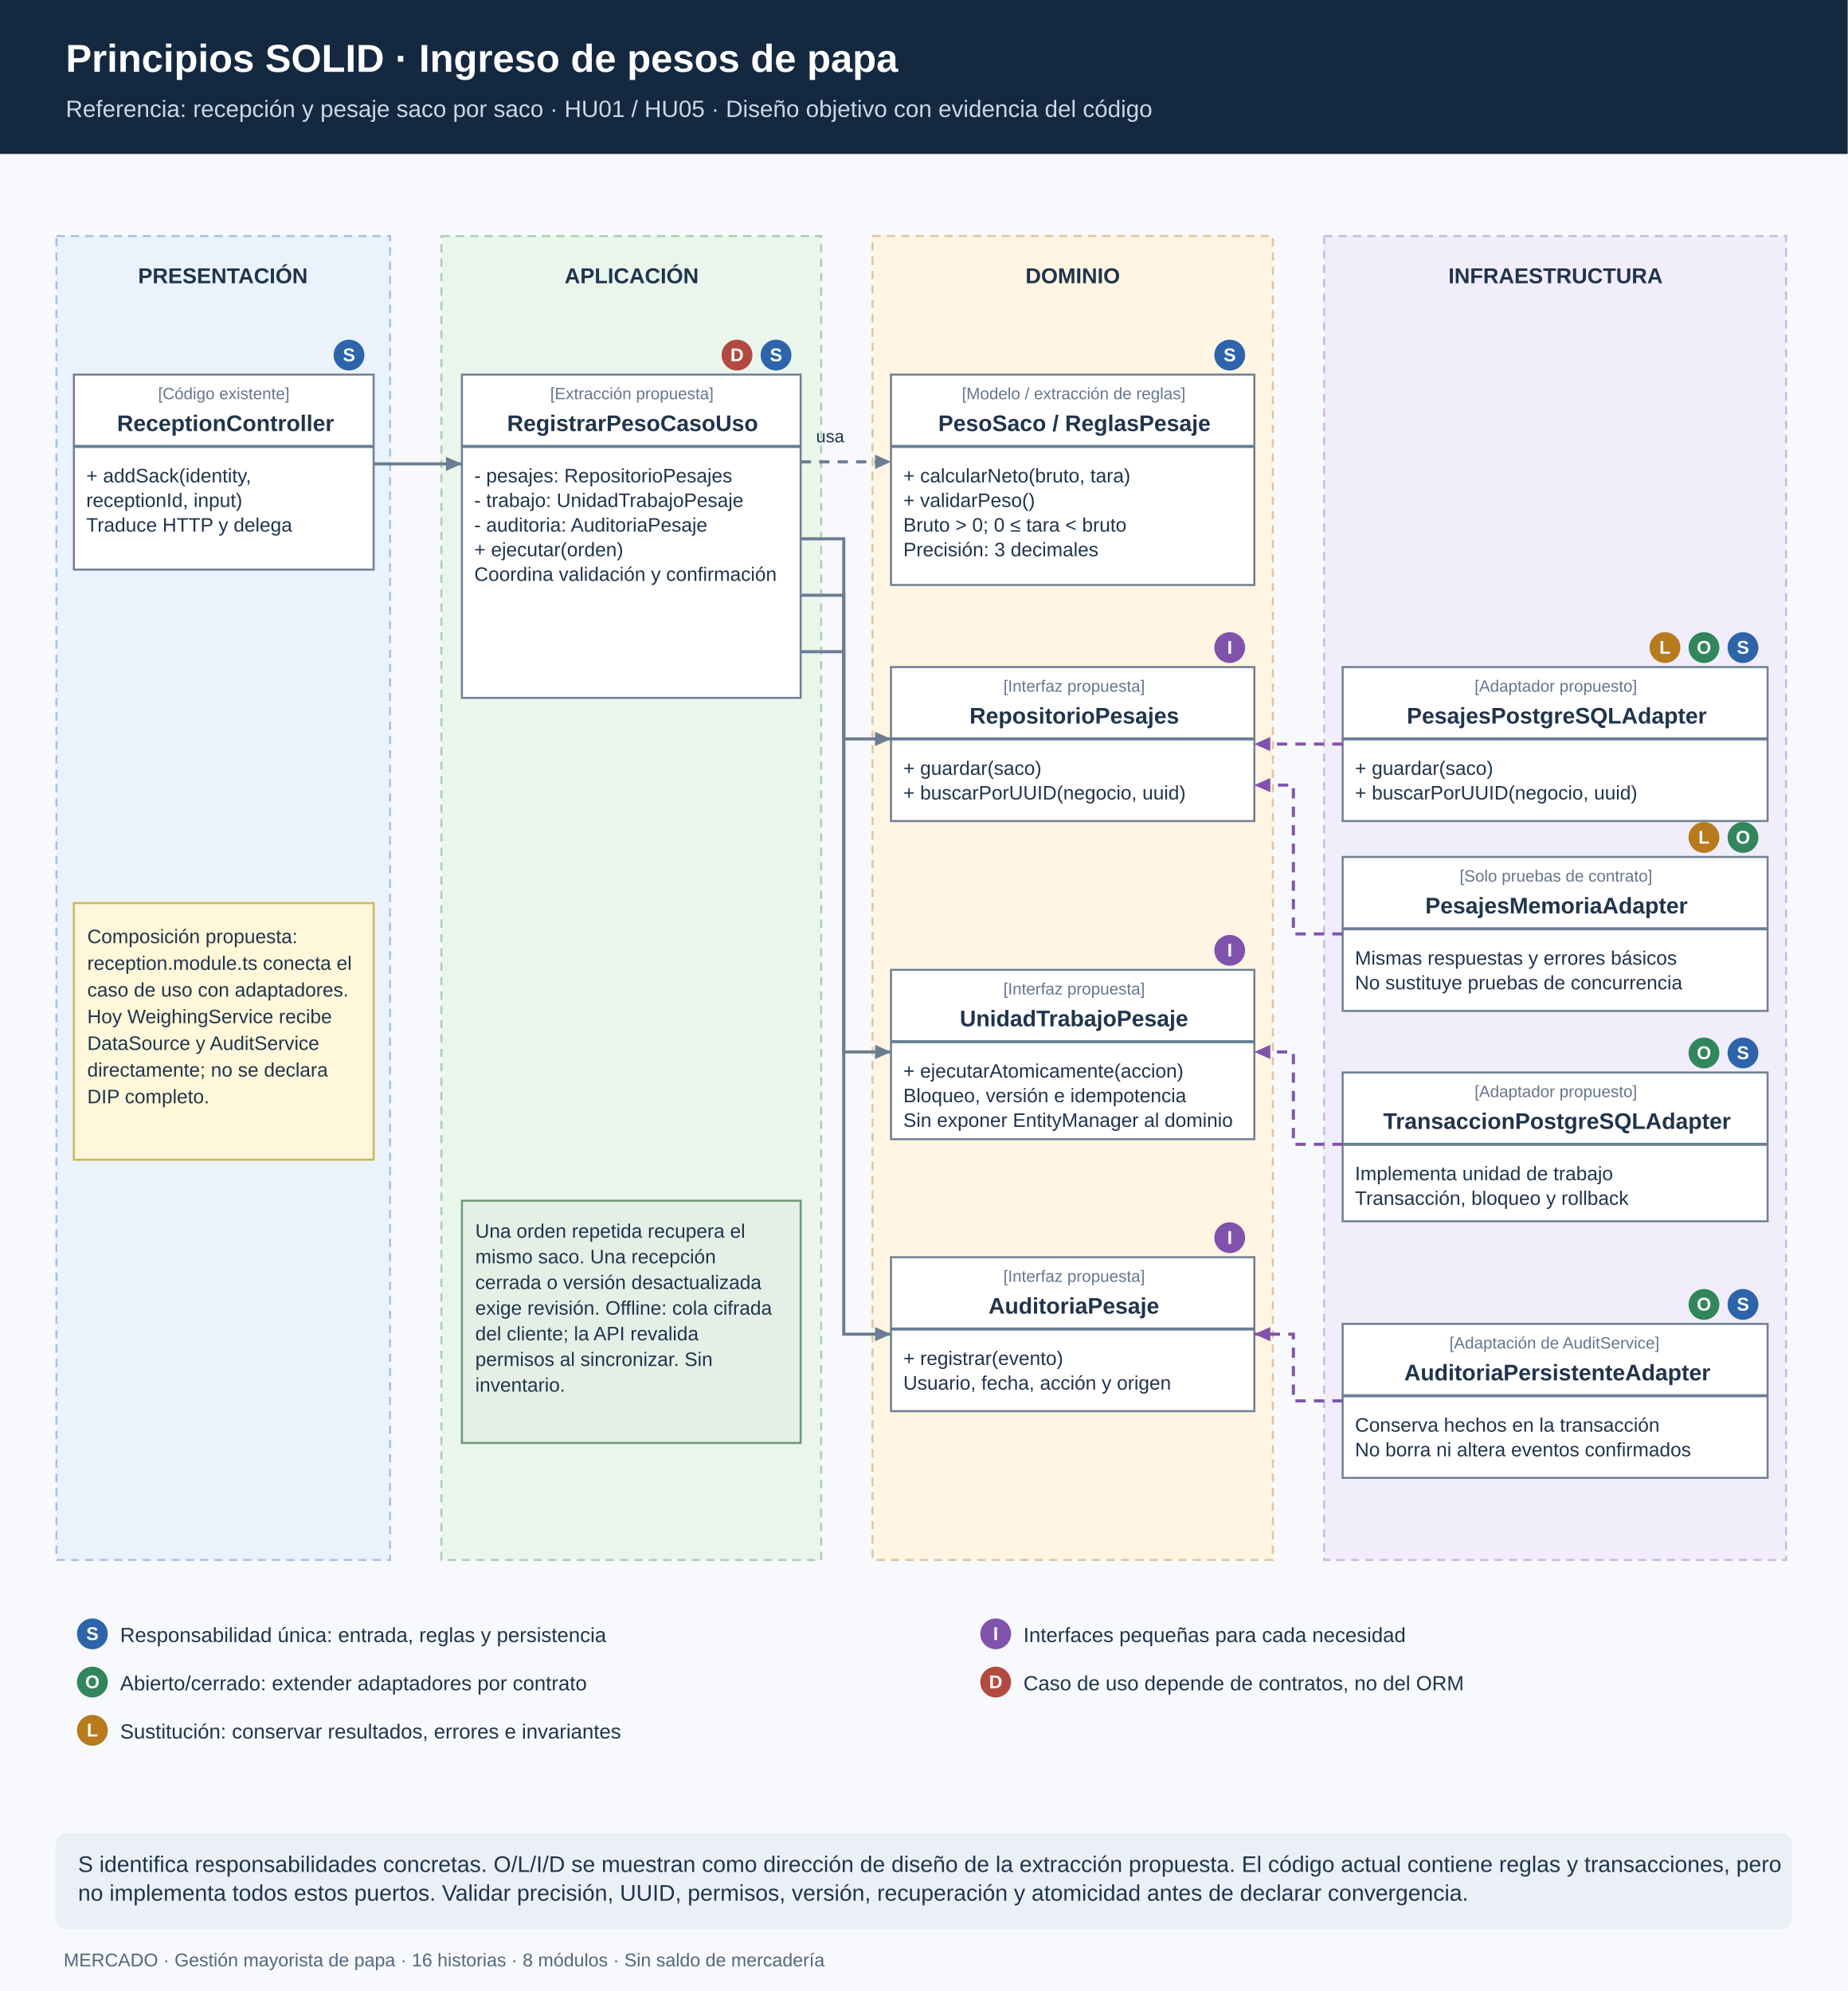
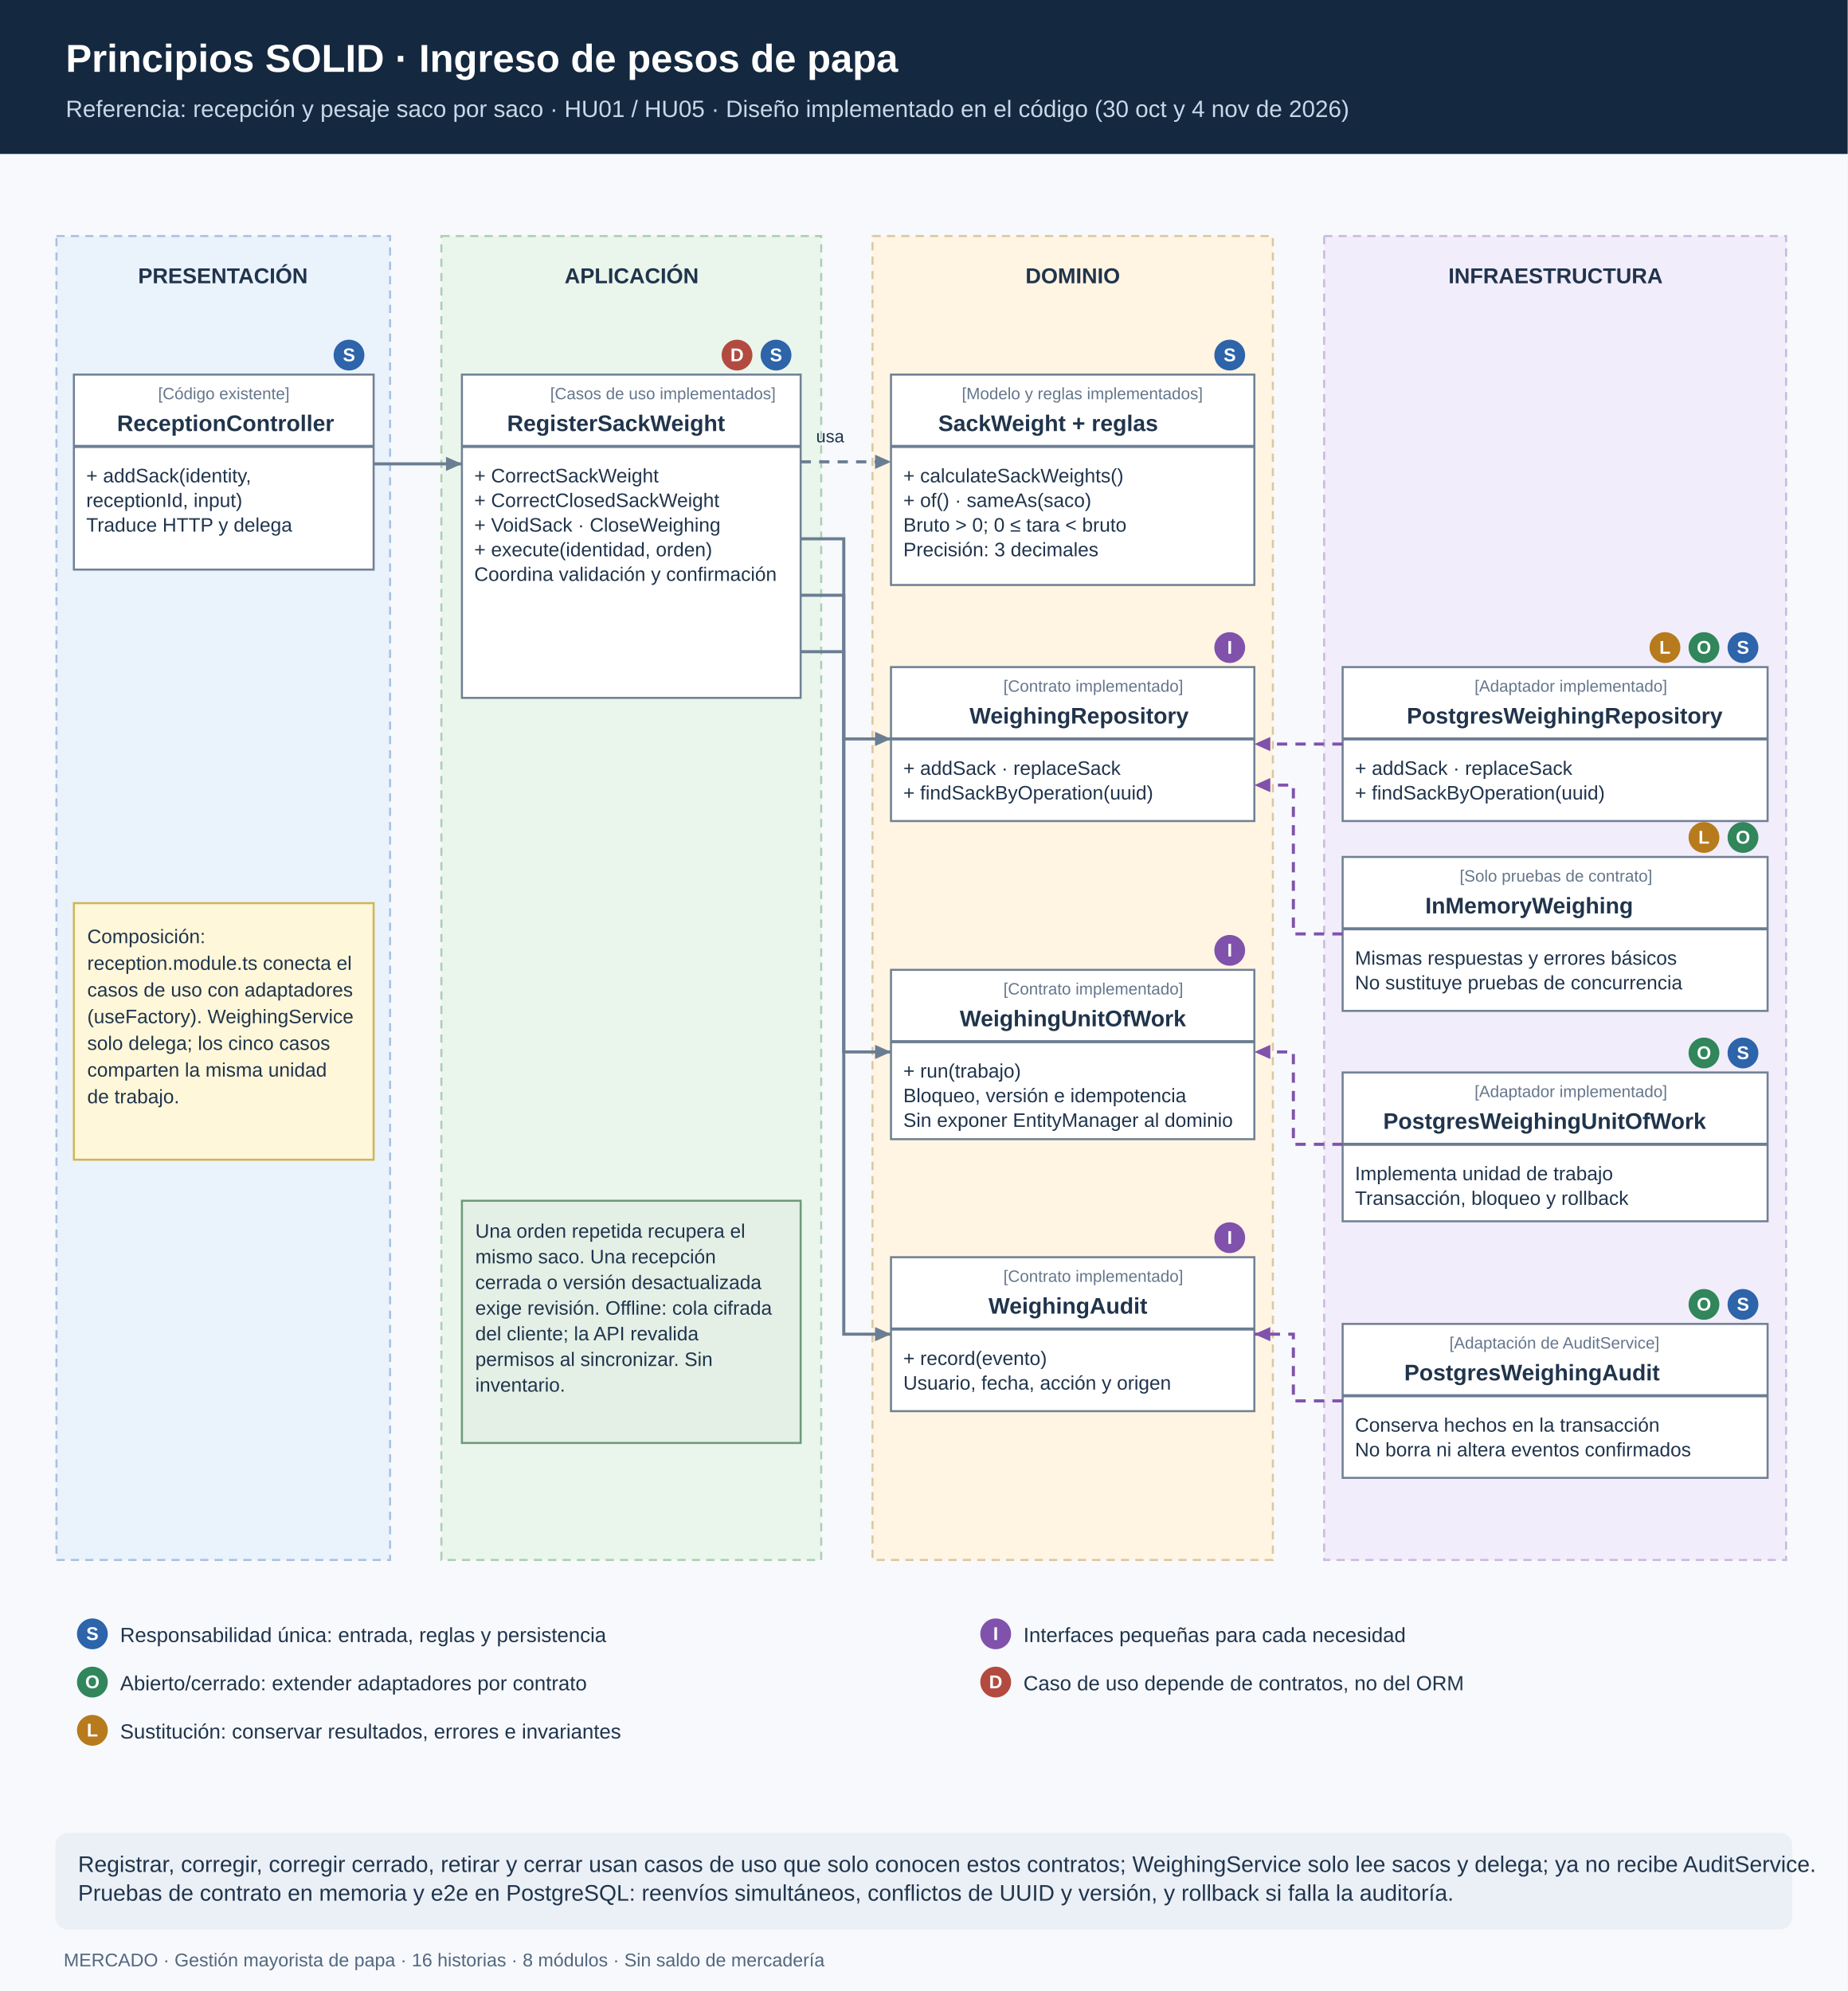
<svg xmlns="http://www.w3.org/2000/svg" width="1800" height="1940" viewBox="0 0 1800 1940" role="img">
  <rect width="1800" height="1940" fill="#f7f9fc" />
  <rect x="0" y="0" width="1800" height="150" rx="0" fill="#14283f" stroke="none" stroke-width="2" />
  <text x="64" y="70" font-family="Arial,sans-serif" font-size="38" font-weight="700" fill="white">Principios SOLID · Ingreso de pesos de papa</text>
-   <text x="64" y="114" font-family="Arial,sans-serif" font-size="23" font-weight="400" fill="#c8d8e9">Referencia: recepción y pesaje saco por saco · HU01 / HU05 · Diseño objetivo con evidencia del código</text>
+   <text x="64" y="114" font-family="Arial,sans-serif" font-size="23" font-weight="400" fill="#c8d8e9">Referencia: recepción y pesaje saco por saco · HU01 / HU05 · Diseño implementado en el código (30 oct y 4 nov de 2026)</text>
  <rect x="55" y="230" width="325" height="1290" rx="0" fill="#eaf2fc" stroke="#a8c1e2" stroke-width="2" stroke-dasharray="8 6" />
  <text x="134.508" y="276" font-family="Arial,sans-serif" font-size="21" font-weight="700" fill="#20344c">PRESENTACIÓN</text>
  <rect x="430" y="230" width="370" height="1290" rx="0" fill="#eaf6ec" stroke="#abd0b0" stroke-width="2" stroke-dasharray="8 6" />
  <text x="550.0" y="276" font-family="Arial,sans-serif" font-size="21" font-weight="700" fill="#20344c">APLICACIÓN</text>
  <rect x="850" y="230" width="390" height="1290" rx="0" fill="#fff5e2" stroke="#ddc6a0" stroke-width="2" stroke-dasharray="8 6" />
  <text x="999.0" y="276" font-family="Arial,sans-serif" font-size="21" font-weight="700" fill="#20344c">DOMINIO</text>
  <rect x="1290" y="230" width="450" height="1290" rx="0" fill="#f2edfa" stroke="#cab9e2" stroke-width="2" stroke-dasharray="8 6" />
  <text x="1411.0" y="276" font-family="Arial,sans-serif" font-size="21" font-weight="700" fill="#20344c">INFRAESTRUCTURA</text>
  <rect x="72" y="365" width="292" height="190" rx="0" fill="white" stroke="#718195" stroke-width="2" />
  <text x="154.0" y="389" font-family="Arial,sans-serif" font-size="16" font-weight="400" fill="#65768c">[Código existente]</text>
  <text x="114.0" y="420" font-family="Arial,sans-serif" font-size="22" font-weight="700" fill="#20344c">ReceptionController</text>
  <polyline points="72,435 364,435" fill="none" stroke="#6b7d93" stroke-width="3" />
  <text x="84" y="470" font-family="Arial,sans-serif" font-size="19" font-weight="400" fill="#20344c">+ addSack(identity,</text>
  <text x="84" y="494" font-family="Arial,sans-serif" font-size="19" font-weight="400" fill="#20344c">receptionId, input)</text>
  <text x="84" y="518" font-family="Arial,sans-serif" font-size="19" font-weight="400" fill="#20344c">Traduce HTTP y delega</text>
  <circle cx="340" cy="346" r="15" fill="#2d64aa" />
  <text x="334.0" y="352" font-family="Arial,sans-serif" font-size="18" font-weight="700" fill="white">S</text>
  <rect x="450" y="365" width="330" height="315" rx="0" fill="white" stroke="#718195" stroke-width="2" />
-   <text x="536.0" y="389" font-family="Arial,sans-serif" font-size="16" font-weight="400" fill="#65768c">[Extracción propuesta]</text>
-   <text x="494.0" y="420" font-family="Arial,sans-serif" font-size="22" font-weight="700" fill="#20344c">RegistrarPesoCasoUso</text>
+   <text x="536.0" y="389" font-family="Arial,sans-serif" font-size="16" font-weight="400" fill="#65768c">[Casos de uso implementados]</text>
+   <text x="494.0" y="420" font-family="Arial,sans-serif" font-size="22" font-weight="700" fill="#20344c">RegisterSackWeight</text>
  <polyline points="450,435 780,435" fill="none" stroke="#6b7d93" stroke-width="3" />
-   <text x="462" y="470" font-family="Arial,sans-serif" font-size="19" font-weight="400" fill="#20344c">- pesajes: RepositorioPesajes</text>
-   <text x="462" y="494" font-family="Arial,sans-serif" font-size="19" font-weight="400" fill="#20344c">- trabajo: UnidadTrabajoPesaje</text>
-   <text x="462" y="518" font-family="Arial,sans-serif" font-size="19" font-weight="400" fill="#20344c">- auditoria: AuditoriaPesaje</text>
-   <text x="462" y="542" font-family="Arial,sans-serif" font-size="19" font-weight="400" fill="#20344c">+ ejecutar(orden)</text>
+   <text x="462" y="470" font-family="Arial,sans-serif" font-size="19" font-weight="400" fill="#20344c">+ CorrectSackWeight</text>
+   <text x="462" y="494" font-family="Arial,sans-serif" font-size="19" font-weight="400" fill="#20344c">+ CorrectClosedSackWeight</text>
+   <text x="462" y="518" font-family="Arial,sans-serif" font-size="19" font-weight="400" fill="#20344c">+ VoidSack · CloseWeighing</text>
+   <text x="462" y="542" font-family="Arial,sans-serif" font-size="19" font-weight="400" fill="#20344c">+ execute(identidad, orden)</text>
  <text x="462" y="566" font-family="Arial,sans-serif" font-size="19" font-weight="400" fill="#20344c">Coordina validación y confirmación</text>
  <circle cx="756" cy="346" r="15" fill="#2d64aa" />
  <text x="750.0" y="352" font-family="Arial,sans-serif" font-size="18" font-weight="700" fill="white">S</text>
  <circle cx="718" cy="346" r="15" fill="#b34a40" />
  <text x="711.5" y="352" font-family="Arial,sans-serif" font-size="18" font-weight="700" fill="white">D</text>
  <rect x="868" y="365" width="354" height="205" rx="0" fill="white" stroke="#718195" stroke-width="2" />
-   <text x="937.0" y="389" font-family="Arial,sans-serif" font-size="16" font-weight="400" fill="#65768c">[Modelo / extracción de reglas]</text>
-   <text x="914.0" y="420" font-family="Arial,sans-serif" font-size="22" font-weight="700" fill="#20344c">PesoSaco / ReglasPesaje</text>
+   <text x="937.0" y="389" font-family="Arial,sans-serif" font-size="16" font-weight="400" fill="#65768c">[Modelo y reglas implementados]</text>
+   <text x="914.0" y="420" font-family="Arial,sans-serif" font-size="22" font-weight="700" fill="#20344c">SackWeight + reglas</text>
  <polyline points="868,435 1222,435" fill="none" stroke="#6b7d93" stroke-width="3" />
-   <text x="880" y="470" font-family="Arial,sans-serif" font-size="19" font-weight="400" fill="#20344c">+ calcularNeto(bruto, tara)</text>
-   <text x="880" y="494" font-family="Arial,sans-serif" font-size="19" font-weight="400" fill="#20344c">+ validarPeso()</text>
+   <text x="880" y="470" font-family="Arial,sans-serif" font-size="19" font-weight="400" fill="#20344c">+ calculateSackWeights()</text>
+   <text x="880" y="494" font-family="Arial,sans-serif" font-size="19" font-weight="400" fill="#20344c">+ of() · sameAs(saco)</text>
  <text x="880" y="518" font-family="Arial,sans-serif" font-size="19" font-weight="400" fill="#20344c">Bruto &gt; 0; 0 ≤ tara &lt; bruto</text>
  <text x="880" y="542" font-family="Arial,sans-serif" font-size="19" font-weight="400" fill="#20344c">Precisión: 3 decimales</text>
  <circle cx="1198" cy="346" r="15" fill="#2d64aa" />
  <text x="1192.0" y="352" font-family="Arial,sans-serif" font-size="18" font-weight="700" fill="white">S</text>
  <rect x="868" y="650" width="354" height="150" rx="0" fill="white" stroke="#718195" stroke-width="2" />
-   <text x="977.5" y="674" font-family="Arial,sans-serif" font-size="16" font-weight="400" fill="#65768c">[Interfaz propuesta]</text>
-   <text x="944.5" y="705" font-family="Arial,sans-serif" font-size="22" font-weight="700" fill="#20344c">RepositorioPesajes</text>
+   <text x="977.5" y="674" font-family="Arial,sans-serif" font-size="16" font-weight="400" fill="#65768c">[Contrato implementado]</text>
+   <text x="944.5" y="705" font-family="Arial,sans-serif" font-size="22" font-weight="700" fill="#20344c">WeighingRepository</text>
  <polyline points="868,720 1222,720" fill="none" stroke="#6b7d93" stroke-width="3" />
-   <text x="880" y="755" font-family="Arial,sans-serif" font-size="19" font-weight="400" fill="#20344c">+ guardar(saco)</text>
-   <text x="880" y="779" font-family="Arial,sans-serif" font-size="19" font-weight="400" fill="#20344c">+ buscarPorUUID(negocio, uuid)</text>
+   <text x="880" y="755" font-family="Arial,sans-serif" font-size="19" font-weight="400" fill="#20344c">+ addSack · replaceSack</text>
+   <text x="880" y="779" font-family="Arial,sans-serif" font-size="19" font-weight="400" fill="#20344c">+ findSackByOperation(uuid)</text>
  <circle cx="1198" cy="631" r="15" fill="#8052ac" />
  <text x="1195.5" y="637" font-family="Arial,sans-serif" font-size="18" font-weight="700" fill="white">I</text>
  <rect x="868" y="945" width="354" height="165" rx="0" fill="white" stroke="#718195" stroke-width="2" />
-   <text x="977.5" y="969" font-family="Arial,sans-serif" font-size="16" font-weight="400" fill="#65768c">[Interfaz propuesta]</text>
-   <text x="935.008" y="1000" font-family="Arial,sans-serif" font-size="22" font-weight="700" fill="#20344c">UnidadTrabajoPesaje</text>
+   <text x="977.5" y="969" font-family="Arial,sans-serif" font-size="16" font-weight="400" fill="#65768c">[Contrato implementado]</text>
+   <text x="935.008" y="1000" font-family="Arial,sans-serif" font-size="22" font-weight="700" fill="#20344c">WeighingUnitOfWork</text>
  <polyline points="868,1015 1222,1015" fill="none" stroke="#6b7d93" stroke-width="3" />
-   <text x="880" y="1050" font-family="Arial,sans-serif" font-size="19" font-weight="400" fill="#20344c">+ ejecutarAtomicamente(accion)</text>
+   <text x="880" y="1050" font-family="Arial,sans-serif" font-size="19" font-weight="400" fill="#20344c">+ run(trabajo)</text>
  <text x="880" y="1074" font-family="Arial,sans-serif" font-size="19" font-weight="400" fill="#20344c">Bloqueo, versión e idempotencia</text>
  <text x="880" y="1098" font-family="Arial,sans-serif" font-size="19" font-weight="400" fill="#20344c">Sin exponer EntityManager al dominio</text>
  <circle cx="1198" cy="926" r="15" fill="#8052ac" />
  <text x="1195.5" y="932" font-family="Arial,sans-serif" font-size="18" font-weight="700" fill="white">I</text>
  <rect x="868" y="1225" width="354" height="150" rx="0" fill="white" stroke="#718195" stroke-width="2" />
-   <text x="977.5" y="1249" font-family="Arial,sans-serif" font-size="16" font-weight="400" fill="#65768c">[Interfaz propuesta]</text>
-   <text x="963.0" y="1280" font-family="Arial,sans-serif" font-size="22" font-weight="700" fill="#20344c">AuditoriaPesaje</text>
+   <text x="977.5" y="1249" font-family="Arial,sans-serif" font-size="16" font-weight="400" fill="#65768c">[Contrato implementado]</text>
+   <text x="963.0" y="1280" font-family="Arial,sans-serif" font-size="22" font-weight="700" fill="#20344c">WeighingAudit</text>
  <polyline points="868,1295 1222,1295" fill="none" stroke="#6b7d93" stroke-width="3" />
-   <text x="880" y="1330" font-family="Arial,sans-serif" font-size="19" font-weight="400" fill="#20344c">+ registrar(evento)</text>
+   <text x="880" y="1330" font-family="Arial,sans-serif" font-size="19" font-weight="400" fill="#20344c">+ record(evento)</text>
  <text x="880" y="1354" font-family="Arial,sans-serif" font-size="19" font-weight="400" fill="#20344c">Usuario, fecha, acción y origen</text>
  <circle cx="1198" cy="1206" r="15" fill="#8052ac" />
  <text x="1195.5" y="1212" font-family="Arial,sans-serif" font-size="18" font-weight="700" fill="white">I</text>
  <rect x="1308" y="650" width="414" height="150" rx="0" fill="white" stroke="#718195" stroke-width="2" />
-   <text x="1436.5" y="674" font-family="Arial,sans-serif" font-size="16" font-weight="400" fill="#65768c">[Adaptador propuesto]</text>
-   <text x="1370.5" y="705" font-family="Arial,sans-serif" font-size="22" font-weight="700" fill="#20344c">PesajesPostgreSQLAdapter</text>
+   <text x="1436.5" y="674" font-family="Arial,sans-serif" font-size="16" font-weight="400" fill="#65768c">[Adaptador implementado]</text>
+   <text x="1370.5" y="705" font-family="Arial,sans-serif" font-size="22" font-weight="700" fill="#20344c">PostgresWeighingRepository</text>
  <polyline points="1308,720 1722,720" fill="none" stroke="#6b7d93" stroke-width="3" />
-   <text x="1320" y="755" font-family="Arial,sans-serif" font-size="19" font-weight="400" fill="#20344c">+ guardar(saco)</text>
-   <text x="1320" y="779" font-family="Arial,sans-serif" font-size="19" font-weight="400" fill="#20344c">+ buscarPorUUID(negocio, uuid)</text>
+   <text x="1320" y="755" font-family="Arial,sans-serif" font-size="19" font-weight="400" fill="#20344c">+ addSack · replaceSack</text>
+   <text x="1320" y="779" font-family="Arial,sans-serif" font-size="19" font-weight="400" fill="#20344c">+ findSackByOperation(uuid)</text>
  <circle cx="1698" cy="631" r="15" fill="#2d64aa" />
  <text x="1692.0" y="637" font-family="Arial,sans-serif" font-size="18" font-weight="700" fill="white">S</text>
  <circle cx="1660" cy="631" r="15" fill="#31865b" />
  <text x="1653.0" y="637" font-family="Arial,sans-serif" font-size="18" font-weight="700" fill="white">O</text>
  <circle cx="1622" cy="631" r="15" fill="#b77a1d" />
  <text x="1616.5" y="637" font-family="Arial,sans-serif" font-size="18" font-weight="700" fill="white">L</text>
  <rect x="1308" y="835" width="414" height="150" rx="0" fill="white" stroke="#718195" stroke-width="2" />
  <text x="1422.0" y="859" font-family="Arial,sans-serif" font-size="16" font-weight="400" fill="#65768c">[Solo pruebas de contrato]</text>
-   <text x="1388.5" y="890" font-family="Arial,sans-serif" font-size="22" font-weight="700" fill="#20344c">PesajesMemoriaAdapter</text>
+   <text x="1388.5" y="890" font-family="Arial,sans-serif" font-size="22" font-weight="700" fill="#20344c">InMemoryWeighing</text>
  <polyline points="1308,905 1722,905" fill="none" stroke="#6b7d93" stroke-width="3" />
  <text x="1320" y="940" font-family="Arial,sans-serif" font-size="19" font-weight="400" fill="#20344c">Mismas respuestas y errores básicos</text>
  <text x="1320" y="964" font-family="Arial,sans-serif" font-size="19" font-weight="400" fill="#20344c">No sustituye pruebas de concurrencia</text>
  <circle cx="1698" cy="816" r="15" fill="#31865b" />
  <text x="1691.0" y="822" font-family="Arial,sans-serif" font-size="18" font-weight="700" fill="white">O</text>
  <circle cx="1660" cy="816" r="15" fill="#b77a1d" />
  <text x="1654.5" y="822" font-family="Arial,sans-serif" font-size="18" font-weight="700" fill="white">L</text>
  <rect x="1308" y="1045" width="414" height="145" rx="0" fill="white" stroke="#718195" stroke-width="2" />
-   <text x="1436.5" y="1069" font-family="Arial,sans-serif" font-size="16" font-weight="400" fill="#65768c">[Adaptador propuesto]</text>
-   <text x="1347.508" y="1100" font-family="Arial,sans-serif" font-size="22" font-weight="700" fill="#20344c">TransaccionPostgreSQLAdapter</text>
+   <text x="1436.5" y="1069" font-family="Arial,sans-serif" font-size="16" font-weight="400" fill="#65768c">[Adaptador implementado]</text>
+   <text x="1347.508" y="1100" font-family="Arial,sans-serif" font-size="22" font-weight="700" fill="#20344c">PostgresWeighingUnitOfWork</text>
  <polyline points="1308,1115 1722,1115" fill="none" stroke="#6b7d93" stroke-width="3" />
  <text x="1320" y="1150" font-family="Arial,sans-serif" font-size="19" font-weight="400" fill="#20344c">Implementa unidad de trabajo</text>
  <text x="1320" y="1174" font-family="Arial,sans-serif" font-size="19" font-weight="400" fill="#20344c">Transacción, bloqueo y rollback</text>
  <circle cx="1698" cy="1026" r="15" fill="#2d64aa" />
  <text x="1692.0" y="1032" font-family="Arial,sans-serif" font-size="18" font-weight="700" fill="white">S</text>
  <circle cx="1660" cy="1026" r="15" fill="#31865b" />
  <text x="1653.0" y="1032" font-family="Arial,sans-serif" font-size="18" font-weight="700" fill="white">O</text>
  <rect x="1308" y="1290" width="414" height="150" rx="0" fill="white" stroke="#718195" stroke-width="2" />
  <text x="1412.008" y="1314" font-family="Arial,sans-serif" font-size="16" font-weight="400" fill="#65768c">[Adaptación de AuditService]</text>
-   <text x="1368.0" y="1345" font-family="Arial,sans-serif" font-size="22" font-weight="700" fill="#20344c">AuditoriaPersistenteAdapter</text>
+   <text x="1368.0" y="1345" font-family="Arial,sans-serif" font-size="22" font-weight="700" fill="#20344c">PostgresWeighingAudit</text>
  <polyline points="1308,1360 1722,1360" fill="none" stroke="#6b7d93" stroke-width="3" />
  <text x="1320" y="1395" font-family="Arial,sans-serif" font-size="19" font-weight="400" fill="#20344c">Conserva hechos en la transacción</text>
  <text x="1320" y="1419" font-family="Arial,sans-serif" font-size="19" font-weight="400" fill="#20344c">No borra ni altera eventos confirmados</text>
  <circle cx="1698" cy="1271" r="15" fill="#2d64aa" />
  <text x="1692.0" y="1277" font-family="Arial,sans-serif" font-size="18" font-weight="700" fill="white">S</text>
  <circle cx="1660" cy="1271" r="15" fill="#31865b" />
  <text x="1653.0" y="1277" font-family="Arial,sans-serif" font-size="18" font-weight="700" fill="white">O</text>
  <polyline points="364,452 450,452" fill="none" stroke="#6b7d93" stroke-width="3" />
  <polygon points="450,452 434.477,458.932 434.477,445.068" fill="#6b7d93" />
  <polyline points="780,450 868,450" fill="none" stroke="#6b7d93" stroke-width="3" stroke-dasharray="10 8" />
  <polygon points="868,450 852.477,456.932 852.477,443.068" fill="#6b7d93" />
  <text x="795" y="431" font-family="Arial,sans-serif" font-size="17" font-weight="400" fill="#20344c">usa</text>
  <polyline points="780,525 822,525 822,720 868,720" fill="none" stroke="#6b7d93" stroke-width="3" />
  <polygon points="868,720 852.477,726.932 852.477,713.068" fill="#6b7d93" />
  <polyline points="780,580 822,580 822,1025 868,1025" fill="none" stroke="#6b7d93" stroke-width="3" />
  <polygon points="868,1025 852.477,1031.932 852.477,1018.068" fill="#6b7d93" />
  <polyline points="780,635 822,635 822,1300 868,1300" fill="none" stroke="#6b7d93" stroke-width="3" />
  <polygon points="868,1300 852.477,1306.932 852.477,1293.068" fill="#6b7d93" />
  <polyline points="1308,725 1260,725 1260,725 1222,725" fill="none" stroke="#8052ac" stroke-width="3" stroke-dasharray="10 8" />
  <polygon points="1222,725 1237.523,718.068 1237.523,731.932" fill="#8052ac" />
  <polyline points="1308,910 1260,910 1260,765 1222,765" fill="none" stroke="#8052ac" stroke-width="3" stroke-dasharray="10 8" />
  <polygon points="1222,765 1237.523,758.068 1237.523,771.932" fill="#8052ac" />
  <polyline points="1308,1115 1260,1115 1260,1025 1222,1025" fill="none" stroke="#8052ac" stroke-width="3" stroke-dasharray="10 8" />
  <polygon points="1222,1025 1237.523,1018.068 1237.523,1031.932" fill="#8052ac" />
  <polyline points="1308,1365 1260,1365 1260,1300 1222,1300" fill="none" stroke="#8052ac" stroke-width="3" stroke-dasharray="10 8" />
  <polygon points="1222,1300 1237.523,1293.068 1237.523,1306.932" fill="#8052ac" />
  <rect x="72" y="880" width="292" height="250" rx="0" fill="#fff7d9" stroke="#ceb65a" stroke-width="2" />
-   <text x="85" y="919" font-family="Arial,sans-serif" font-size="19" font-weight="400" fill="#20344c">Composición propuesta:</text>
+   <text x="85" y="919" font-family="Arial,sans-serif" font-size="19" font-weight="400" fill="#20344c">Composición:</text>
  <text x="85" y="945" font-family="Arial,sans-serif" font-size="19" font-weight="400" fill="#20344c">reception.module.ts conecta el</text>
-   <text x="85" y="971" font-family="Arial,sans-serif" font-size="19" font-weight="400" fill="#20344c">caso de uso con adaptadores.</text>
-   <text x="85" y="997" font-family="Arial,sans-serif" font-size="19" font-weight="400" fill="#20344c">Hoy WeighingService recibe</text>
-   <text x="85" y="1023" font-family="Arial,sans-serif" font-size="19" font-weight="400" fill="#20344c">DataSource y AuditService</text>
-   <text x="85" y="1049" font-family="Arial,sans-serif" font-size="19" font-weight="400" fill="#20344c">directamente; no se declara</text>
-   <text x="85" y="1075" font-family="Arial,sans-serif" font-size="19" font-weight="400" fill="#20344c">DIP completo.</text>
+   <text x="85" y="971" font-family="Arial,sans-serif" font-size="19" font-weight="400" fill="#20344c">casos de uso con adaptadores</text>
+   <text x="85" y="997" font-family="Arial,sans-serif" font-size="19" font-weight="400" fill="#20344c">(useFactory). WeighingService</text>
+   <text x="85" y="1023" font-family="Arial,sans-serif" font-size="19" font-weight="400" fill="#20344c">solo delega; los cinco casos</text>
+   <text x="85" y="1049" font-family="Arial,sans-serif" font-size="19" font-weight="400" fill="#20344c">comparten la misma unidad</text>
+   <text x="85" y="1075" font-family="Arial,sans-serif" font-size="19" font-weight="400" fill="#20344c">de trabajo.</text>
  <rect x="450" y="1170" width="330" height="236" rx="0" fill="#e4f0e6" stroke="#6e9a78" stroke-width="2" />
  <text x="463" y="1206" font-family="Arial,sans-serif" font-size="19" font-weight="400" fill="#20344c">Una orden repetida recupera el</text>
  <text x="463" y="1231" font-family="Arial,sans-serif" font-size="19" font-weight="400" fill="#20344c">mismo saco. Una recepción</text>
  <text x="463" y="1256" font-family="Arial,sans-serif" font-size="19" font-weight="400" fill="#20344c">cerrada o versión desactualizada</text>
  <text x="463" y="1281" font-family="Arial,sans-serif" font-size="19" font-weight="400" fill="#20344c">exige revisión. Offline: cola cifrada</text>
  <text x="463" y="1306" font-family="Arial,sans-serif" font-size="19" font-weight="400" fill="#20344c">del cliente; la API revalida</text>
  <text x="463" y="1331" font-family="Arial,sans-serif" font-size="19" font-weight="400" fill="#20344c">permisos al sincronizar. Sin</text>
  <text x="463" y="1356" font-family="Arial,sans-serif" font-size="19" font-weight="400" fill="#20344c">inventario.</text>
  <circle cx="90" cy="1592" r="15" fill="#2d64aa" />
  <text x="84.0" y="1598" font-family="Arial,sans-serif" font-size="18" font-weight="700" fill="white">S</text>
  <text x="117" y="1600" font-family="Arial,sans-serif" font-size="20" font-weight="400" fill="#20344c">Responsabilidad única: entrada, reglas y persistencia</text>
  <circle cx="90" cy="1639" r="15" fill="#31865b" />
  <text x="83.0" y="1645" font-family="Arial,sans-serif" font-size="18" font-weight="700" fill="white">O</text>
  <text x="117" y="1647" font-family="Arial,sans-serif" font-size="20" font-weight="400" fill="#20344c">Abierto/cerrado: extender adaptadores por contrato</text>
  <circle cx="90" cy="1686" r="15" fill="#b77a1d" />
  <text x="84.5" y="1692" font-family="Arial,sans-serif" font-size="18" font-weight="700" fill="white">L</text>
  <text x="117" y="1694" font-family="Arial,sans-serif" font-size="20" font-weight="400" fill="#20344c">Sustitución: conservar resultados, errores e invariantes</text>
  <circle cx="970" cy="1592" r="15" fill="#8052ac" />
  <text x="967.5" y="1598" font-family="Arial,sans-serif" font-size="18" font-weight="700" fill="white">I</text>
  <text x="997" y="1600" font-family="Arial,sans-serif" font-size="20" font-weight="400" fill="#20344c">Interfaces pequeñas para cada necesidad</text>
  <circle cx="970" cy="1639" r="15" fill="#b34a40" />
  <text x="963.5" y="1645" font-family="Arial,sans-serif" font-size="18" font-weight="700" fill="white">D</text>
  <text x="997" y="1647" font-family="Arial,sans-serif" font-size="20" font-weight="400" fill="#20344c">Caso de uso depende de contratos, no del ORM</text>
  <rect x="54" y="1786" width="1692" height="94" rx="12" fill="#eaf0f6" stroke="none" stroke-width="2" />
-   <text x="76" y="1824" font-family="Arial,sans-serif" font-size="22" font-weight="400" fill="#20344c">S identifica responsabilidades concretas. O/L/I/D se muestran como dirección de diseño de la extracción propuesta. El código actual contiene reglas y transacciones, pero</text>
-   <text x="76" y="1852" font-family="Arial,sans-serif" font-size="22" font-weight="400" fill="#20344c">no implementa todos estos puertos. Validar precisión, UUID, permisos, versión, recuperación y atomicidad antes de declarar convergencia.</text>
+   <text x="76" y="1824" font-family="Arial,sans-serif" font-size="22" font-weight="400" fill="#20344c">Registrar, corregir, corregir cerrado, retirar y cerrar usan casos de uso que solo conocen estos contratos; WeighingService solo lee sacos y delega; ya no recibe AuditService.</text>
+   <text x="76" y="1852" font-family="Arial,sans-serif" font-size="22" font-weight="400" fill="#20344c">Pruebas de contrato en memoria y e2e en PostgreSQL: reenvíos simultáneos, conflictos de UUID y versión, y rollback si falla la auditoría.</text>
  <text x="62" y="1916" font-family="Arial,sans-serif" font-size="18" font-weight="400" fill="#52677f">MERCADO  ·  Gestión mayorista de papa  ·  16 historias  ·  8 módulos  ·  Sin saldo de mercadería</text>
</svg>
